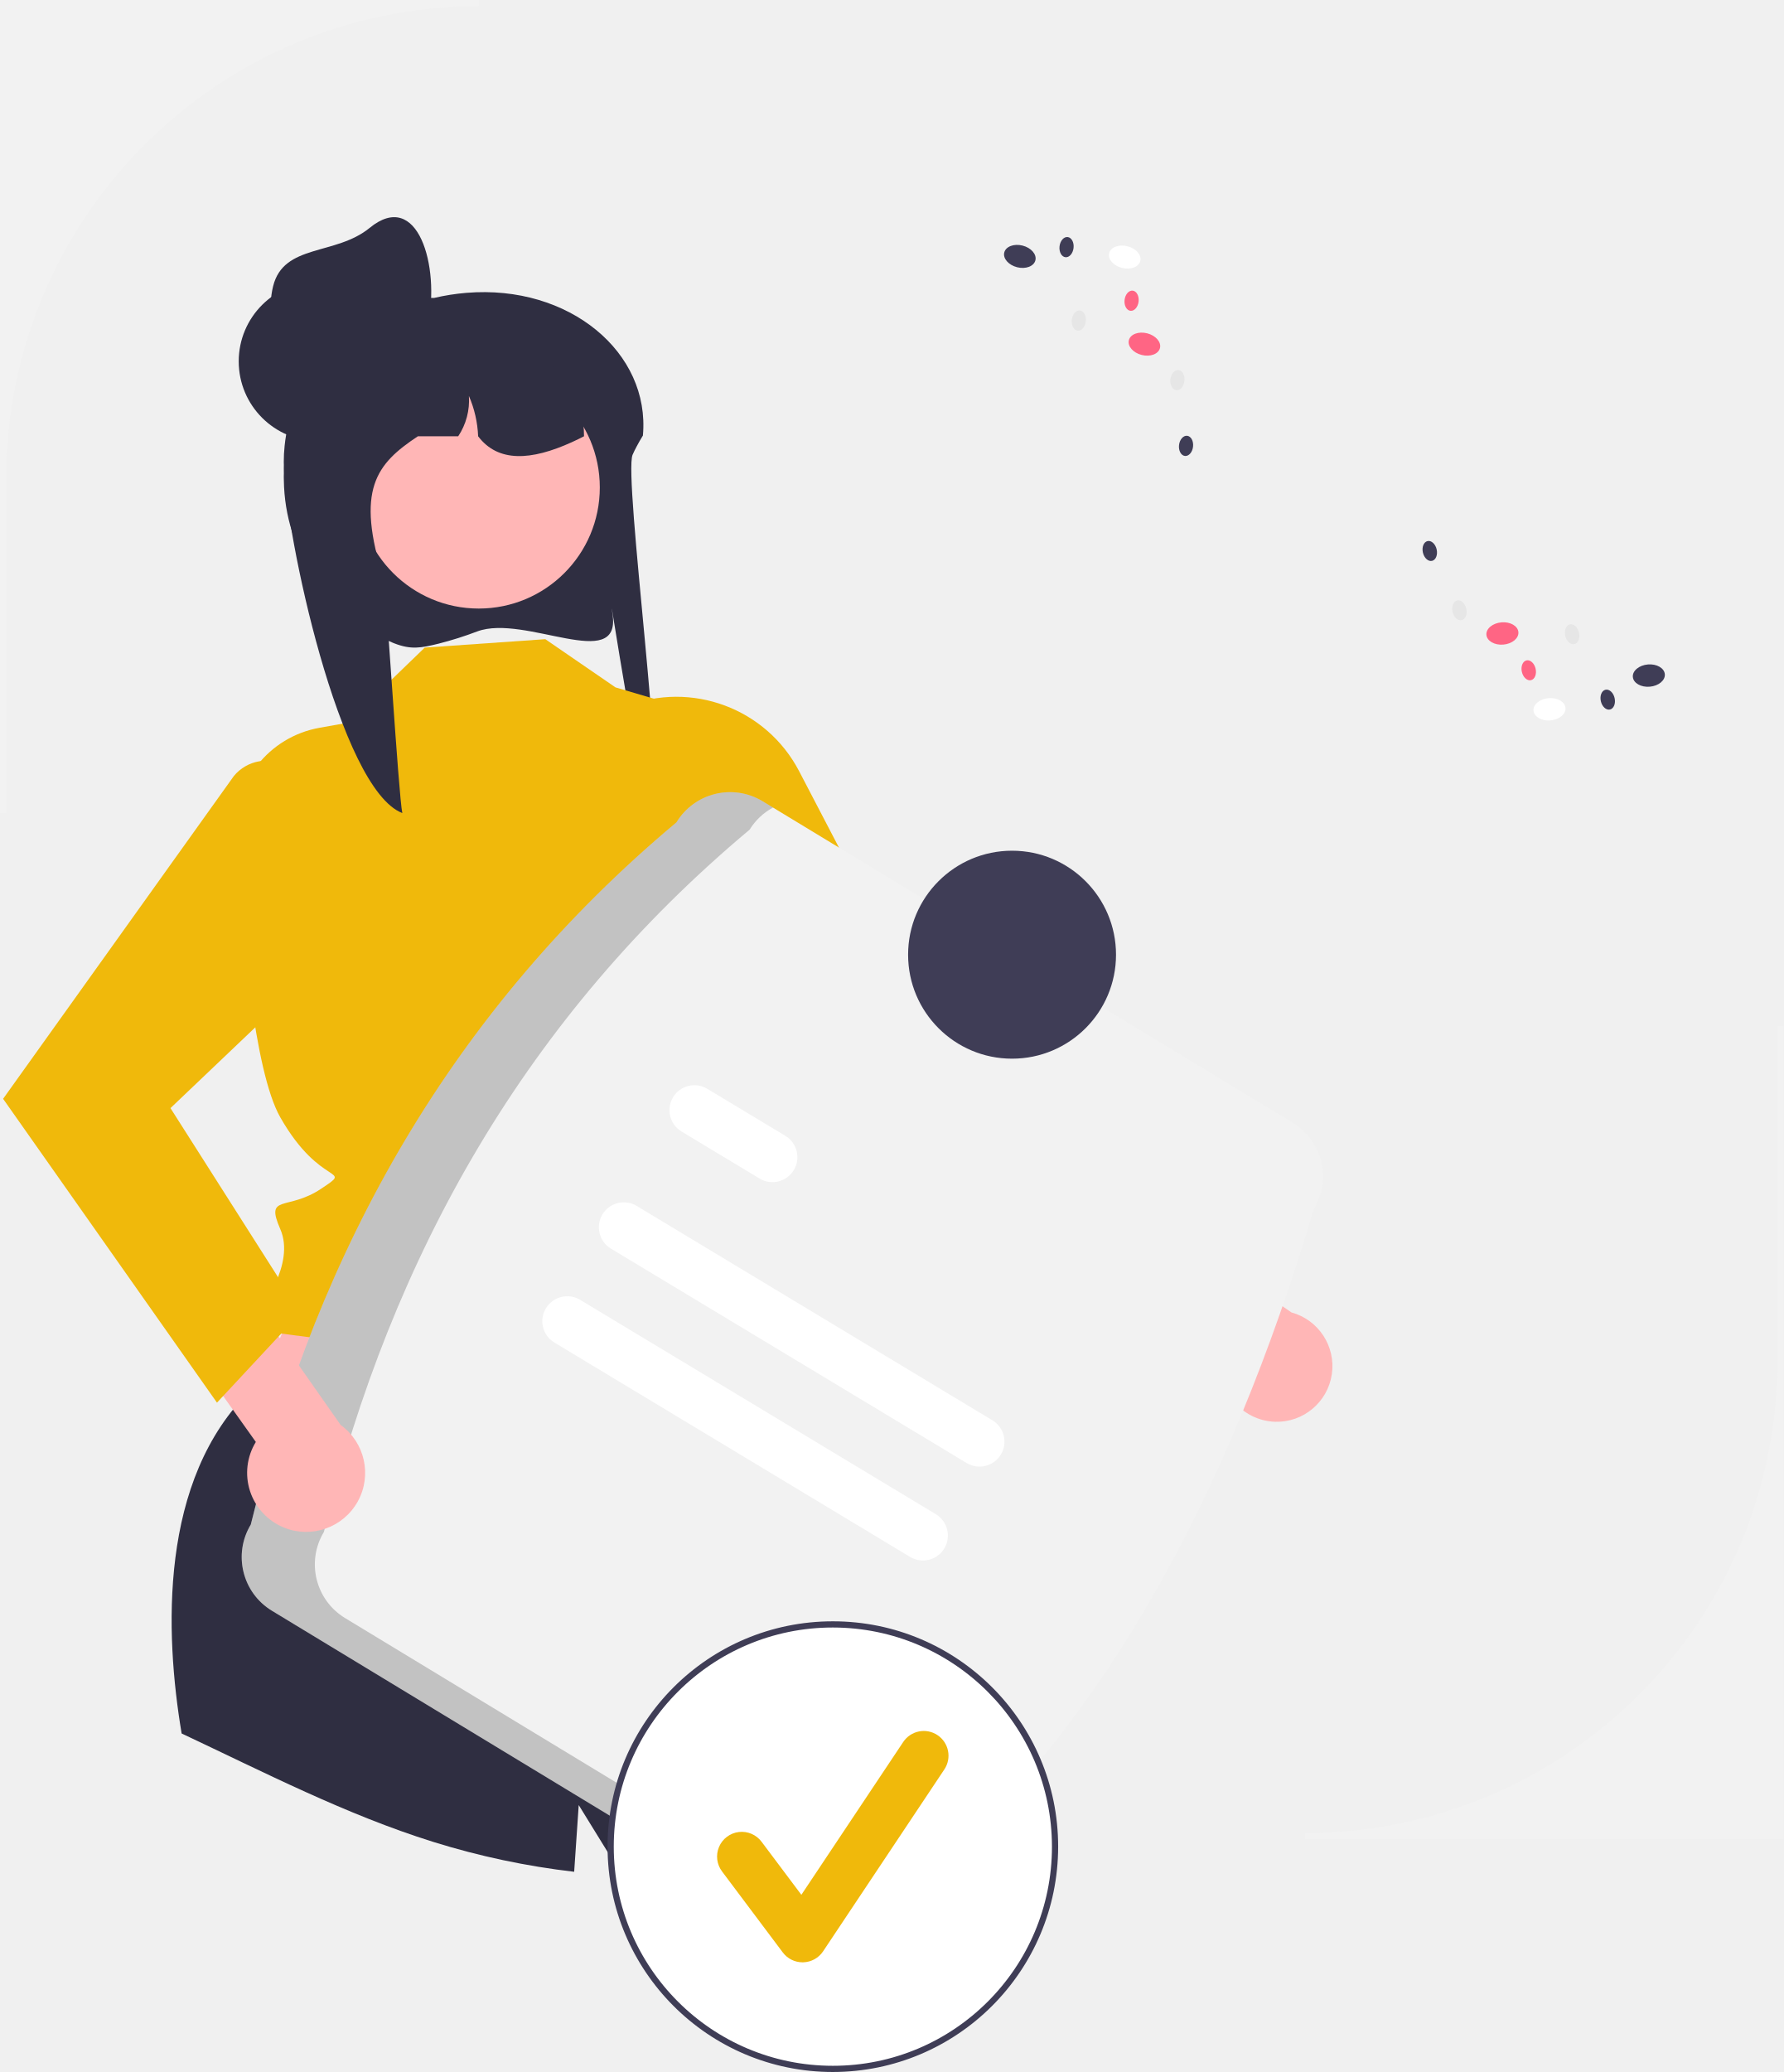
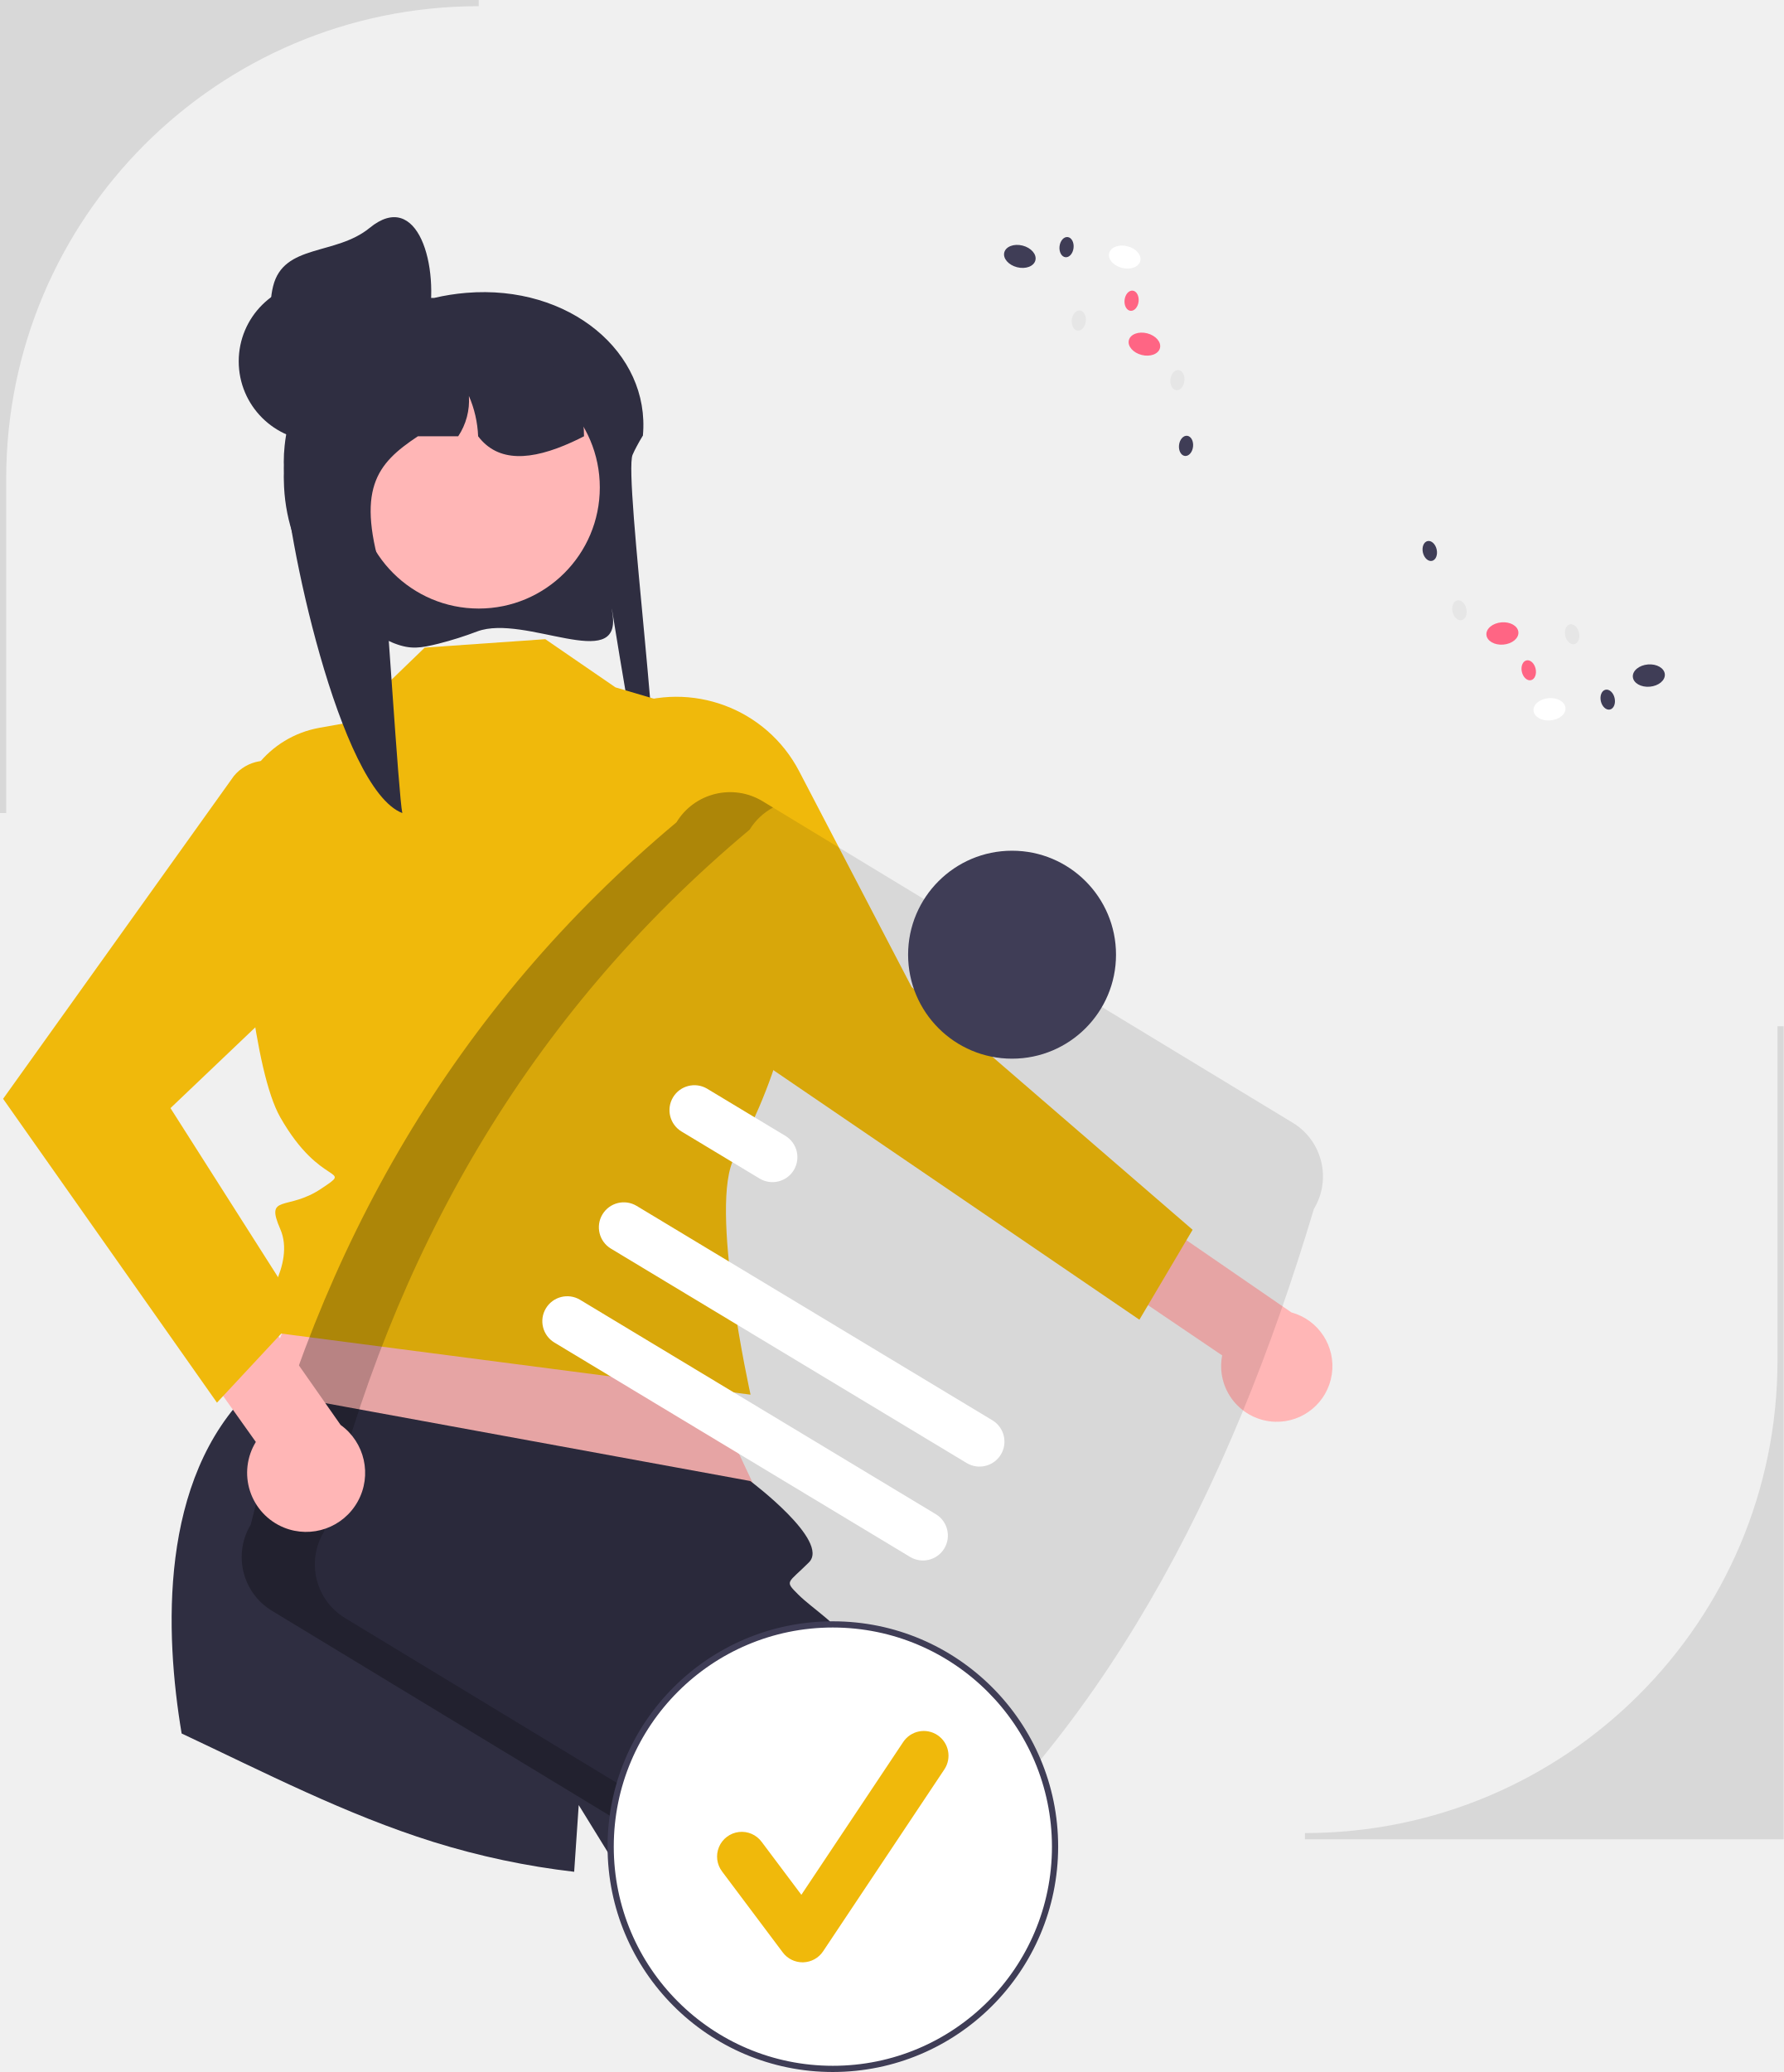
<svg xmlns="http://www.w3.org/2000/svg" width="575.455" height="668.319" viewBox="0 0 575.455 668.319" role="img" artist="Katerina Limpitsouni" source="https://undraw.co/">
-   <path d="M887.728,709.088H733.272v-2h0A152.455,152.455,0,0,0,885.728,554.633V446.841h2Z" transform="translate(-312.2725 -115.8407)" fill="#f2f2f2" />
+   <path d="M887.728,709.088H733.272v-2h0A152.455,152.455,0,0,0,885.728,554.633V446.841h2Z" transform="translate(-312.2725 -115.8407)" fill="currentColor" opacity="0.1" />
  <path d="M466.29,319.488a114.228,114.228,0,0,1-12.558,3.971c-5.626,1.371-8.802,2.007-14.231-.101-.191-.074-.373-.147-.544-.219a57.679,57.679,0,0,1-35.105-52.299c-.027-.384-.027-.787-.027-1.18a56.192,56.192,0,0,1,.271-5.675,57.37,57.37,0,0,1,1.23-7.633l-.054-.01c-4.396-4.495-6.087-10.653-5.527-16.84A27.832,27.832,0,0,1,412.318,218.689a44.032,44.032,0,0,1,18.281-6.453,46.326,46.326,0,0,1,5.255-.305h16.499a71.282,71.282,0,0,1,10.357-1.633h.027c33.205-2.754,59.391,19.259,56.949,46.043-.018.03-.045.059-.063.089-.706,1.151-1.33,2.243-1.881,3.285-.534.974-.986,1.908-1.375,2.793-3.03,6.846,11.37,113.061,6.205,114.674-2.94.915-14.789-78.123-12.663-63.093C512.585,332.946,481.587,313.833,466.29,319.488Z" transform="translate(-312.2725 -115.8407)" fill="#2f2e41" />
  <polygon points="204.039 395.654 250.068 493.714 73.005 475.781 109.966 381.645 204.039 395.654" fill="#ffb6b6" />
  <path d="M608.711,708.101a257.909,257.909,0,0,1-95.64,12.81l-14.09-22.85s-.59,8.51-1.47,21.52a248.821,248.821,0,0,1-45.47-9.64c-28.11-8.79-54.46-22.41-81.17-34.97-5.41-32.25-7.44-81.98,22.47-110.93l160.99,29.5s25.83,19.32,18.92,26.24c-6.91,6.91-7.98,5.84-3.44,10.38,4.54,4.54,14.35,10.61,14.45,14.58C584.301,646.291,595.311,674.401,608.711,708.101Z" transform="translate(-312.2725 -115.8407)" fill="#2f2e41" />
  <path d="M488.199,322.007l-38.895,2.714L424.165,349.013l-8.804,1.571A32.825,32.825,0,0,0,388.355,384.83c1.811,30.683,5.866,76.528,14.341,91.402,13.141,23.063,23.996,15.827,13.141,23.063s-18.142,1.55-13.141,12.986-6.758,26.105-6.758,26.105l-4.681,4.681,4.965,2.035L554.417,565.686s-13.679-61.502-5.124-76.61,29.296-60.777,10.785-78.646l-18.1-63.694-31.134-9.182Z" transform="translate(-312.2725 -115.8407)" fill="#F0B90B" />
  <path d="M723.647,574.429A17.981,17.981,0,0,1,706.566,553.024L632.36,502.768l8.854-23.943L728.914,539.159a17.956,17.956,0,0,1-5.267,35.27Z" transform="translate(-312.2725 -115.8407)" fill="#ffb6b6" />
  <path d="M514.05,343.728l-10.783,4.27,57.522,112.344,119.079,81.168,17.165-29.011-90.644-78.294-36.29-69.598A44.665,44.665,0,0,0,514.05,343.728Z" transform="translate(-312.2725 -115.8407)" fill="#F0B90B" />
  <circle cx="154.455" cy="157.231" r="39.056" fill="#ffb6b6" />
  <path d="M500.69,256.556c-.651.344-1.293.66-1.945.977-.678.326-1.357.651-2.044.959-13.07,5.925-23.717,6.585-30.175-1.936a36.169,36.169,0,0,0-2.976-13.007,20.903,20.903,0,0,1-3.446,13.007H447.097c-13.396,8.891-20.27,17.059-10.972,46.248.606,1.918,4.758,70.047,5.943,75.284-20.279-7.779-37.773-90.371-38.216-112.134-.027-.353-.027-.724-.027-1.085a47.554,47.554,0,0,1,.271-5.219,48.861,48.861,0,0,1,1.23-7.019l-.054-.009a18.331,18.331,0,0,1-5.527-15.486,44.664,44.664,0,0,1,12.41-11.126,79.196,79.196,0,0,1,13.586-5.102c.118-.027.217-.054.335-.081,1.429-.389,2.894-.742,4.36-1.049a81.869,81.869,0,0,1,9.145-1.384c.226-.009.443-.027.642-.027a6.853,6.853,0,0,1,3.491.959c.009,0,.009.009.027.009a6.89,6.89,0,0,1,3.356,5.861h14.491c.534,0,1.067.018,1.601.045,20.18.805,36.398,9.434,37.438,29.271C500.672,255.199,500.69,255.868,500.69,256.556Z" transform="translate(-312.2725 -115.8407)" fill="#2f2e41" />
  <circle cx="102.747" cy="116.555" r="25.73" fill="#2f2e41" />
  <path d="M450.344,220.495c-2.923,13.906-17.345,22.224-31.142,18.821a25.73,25.73,0,0,1-18.821-31.142c3.402-13.797,20.147-9.82,31.142-18.821C447.077,176.618,454.287,201.741,450.344,220.495Z" transform="translate(-312.2725 -115.8407)" fill="#2f2e41" />
-   <path d="M393.176,607.597c21.929-89.427,65.38-166.292,137.341-226.514a20.246,20.246,0,0,1,27.777-6.808L729.362,477.998a20.246,20.246,0,0,1,6.807,27.777c-27.466,91.762-68.605,171.388-137.341,226.514a20.245,20.245,0,0,1-27.777,6.808L399.984,635.374A20.246,20.246,0,0,1,393.176,607.597Z" transform="translate(-312.2725 -115.8407)" fill="#f2f2f2" />
+   <path d="M393.176,607.597c21.929-89.427,65.38-166.292,137.341-226.514a20.246,20.246,0,0,1,27.777-6.808L729.362,477.998a20.246,20.246,0,0,1,6.807,27.777c-27.466,91.762-68.605,171.388-137.341,226.514a20.245,20.245,0,0,1-27.777,6.808L399.984,635.374A20.246,20.246,0,0,1,393.176,607.597Z" transform="translate(-312.2725 -115.8407)" fill="currentColor" opacity="0.1" />
  <path d="M423.582,637.735a20.245,20.245,0,0,1-6.808-27.777c21.929-89.428,65.38-166.292,137.341-226.514a19.984,19.984,0,0,1,7.546-7.128l-3.366-2.041a20.246,20.246,0,0,0-27.777,6.807C458.556,441.305,415.105,518.169,393.176,607.597a20.245,20.245,0,0,0,6.808,27.777L571.052,739.097a20.156,20.156,0,0,0,20.232.32Z" transform="translate(-312.2725 -115.8407)" opacity="0.2" style="isolation:isolate" />
  <path d="M624.201,587.772l-114.829-69.189a8.044,8.044,0,0,1,8.303-13.78l114.829,69.189a8.044,8.044,0,0,1-8.303,13.779Z" transform="translate(-312.2725 -115.8407)" fill="#fff" />
  <path d="M557.401,496.021l-25.262-15.222a8.044,8.044,0,0,1,8.259-13.806l.043.026,25.262,15.222a8.044,8.044,0,0,1-8.303,13.779Z" transform="translate(-312.2725 -115.8407)" fill="#fff" />
  <path d="M605.951,618.061l-114.829-69.189a8.044,8.044,0,0,1,8.286-13.79l.016.01,114.829,69.189a8.044,8.044,0,0,1-8.303,13.779Z" transform="translate(-312.2725 -115.8407)" fill="#fff" />
  <circle cx="326.511" cy="307.935" r="33.539" fill="#3f3d56" />
  <circle cx="268.698" cy="595.633" r="71.685" fill="#fff" />
  <path d="M580.971,784.159a72.685,72.685,0,1,1,72.685-72.686A72.768,72.768,0,0,1,580.971,784.159Zm0-143.37a70.685,70.685,0,1,0,70.685,70.685A70.765,70.765,0,0,0,580.971,640.789Z" transform="translate(-312.2725 -115.8407)" fill="#3f3d56" />
  <path d="M571.191,748.783a7.972,7.972,0,0,1-6.379-3.19L545.256,719.516a7.974,7.974,0,1,1,12.758-9.568l12.795,17.058,32.862-49.292a7.974,7.974,0,1,1,13.27,8.847L577.827,745.232a7.977,7.977,0,0,1-6.414,3.548C571.339,748.781,571.265,748.783,571.191,748.783Z" transform="translate(-312.2725 -115.8407)" fill="#F0B90B" />
  <ellipse cx="812.172" cy="344.619" rx="5.177" ry="3.601" transform="translate(-338.6792 -45.39552) rotate(-4.88719)" fill="#fff" />
  <ellipse cx="844.222" cy="333.746" rx="5.177" ry="3.601" transform="translate(-337.6364 -42.70455) rotate(-4.88719)" fill="#3f3d56" />
  <ellipse cx="796.979" cy="320.166" rx="5.177" ry="3.601" transform="translate(-336.6512 -46.77873) rotate(-4.88719)" fill="#ff6584" />
  <ellipse cx="783.121" cy="312.684" rx="2.276" ry="3.272" transform="translate(-361.93 64.44338) rotate(-12.7322)" fill="#e6e6e6" />
  <ellipse cx="773.549" cy="293.556" rx="2.276" ry="3.272" transform="translate(-357.9496 61.86343) rotate(-12.7322)" fill="#3f3d56" />
  <ellipse cx="819.473" cy="320.419" rx="2.276" ry="3.272" transform="translate(-362.7407 72.64536) rotate(-12.7322)" fill="#e6e6e6" />
  <ellipse cx="805.474" cy="332.04" rx="2.276" ry="3.272" transform="translate(-365.6462 69.84586) rotate(-12.7322)" fill="#ff6584" />
  <ellipse cx="830.959" cy="341.505" rx="2.276" ry="3.272" transform="translate(-367.1057 75.69535) rotate(-12.7322)" fill="#3f3d56" />
  <ellipse cx="675.135" cy="198.762" rx="3.601" ry="5.177" transform="translate(4.33932 688.5405) rotate(-75.77932)" fill="#fff" />
  <ellipse cx="641.291" cy="198.544" rx="3.601" ry="5.177" transform="translate(-20.9789 655.5694) rotate(-75.77932)" fill="#3f3d56" />
  <ellipse cx="681.486" cy="226.84" rx="3.601" ry="5.177" transform="translate(-18.0879 715.8777) rotate(-75.77932)" fill="#ff6584" />
  <ellipse cx="692.131" cy="238.447" rx="3.272" ry="2.276" transform="translate(66.02744 783.9782) rotate(-83.62433)" fill="#e6e6e6" />
  <ellipse cx="694.914" cy="259.655" rx="3.272" ry="2.276" transform="translate(47.42466 805.5966) rotate(-83.62433)" fill="#3f3d56" />
  <ellipse cx="660.314" cy="219.239" rx="3.272" ry="2.276" transform="translate(56.83259 735.2825) rotate(-83.62433)" fill="#e6e6e6" />
  <ellipse cx="677.346" cy="212.841" rx="3.272" ry="2.276" transform="translate(78.33185 746.5209) rotate(-83.62433)" fill="#ff6584" />
  <ellipse cx="656.363" cy="195.554" rx="3.272" ry="2.276" transform="translate(76.85916 710.3015) rotate(-83.62433)" fill="#3f3d56" />
-   <path d="M314.272,378.088h-2V115.841H466.728v2h-0A152.455,152.455,0,0,0,314.272,270.296Z" transform="translate(-312.2725 -115.8407)" fill="#f2f2f2" />
+   <path d="M314.272,378.088h-2V115.841H466.728v2h-0A152.455,152.455,0,0,0,314.272,270.296Z" transform="translate(-312.2725 -115.8407)" fill="currentColor" opacity="0.1" />
  <path d="M403.842,608.544a19.072,19.072,0,0,1-9.035-27.606l-55.105-77.461L357.38,482.968l64.777,92.48a19.046,19.046,0,0,1-18.314,33.096Z" transform="translate(-312.2725 -115.8407)" fill="#ffb6b6" />
  <path d="M405.109,363.073h0a13.6,13.6,0,0,0-17.382,3.06L313.272,470.262l69,98,27-29-42-66,55.818-53.145A44.665,44.665,0,0,0,405.109,363.073Z" transform="translate(-312.2725 -115.8407)" fill="#F0B90B" />
</svg>
